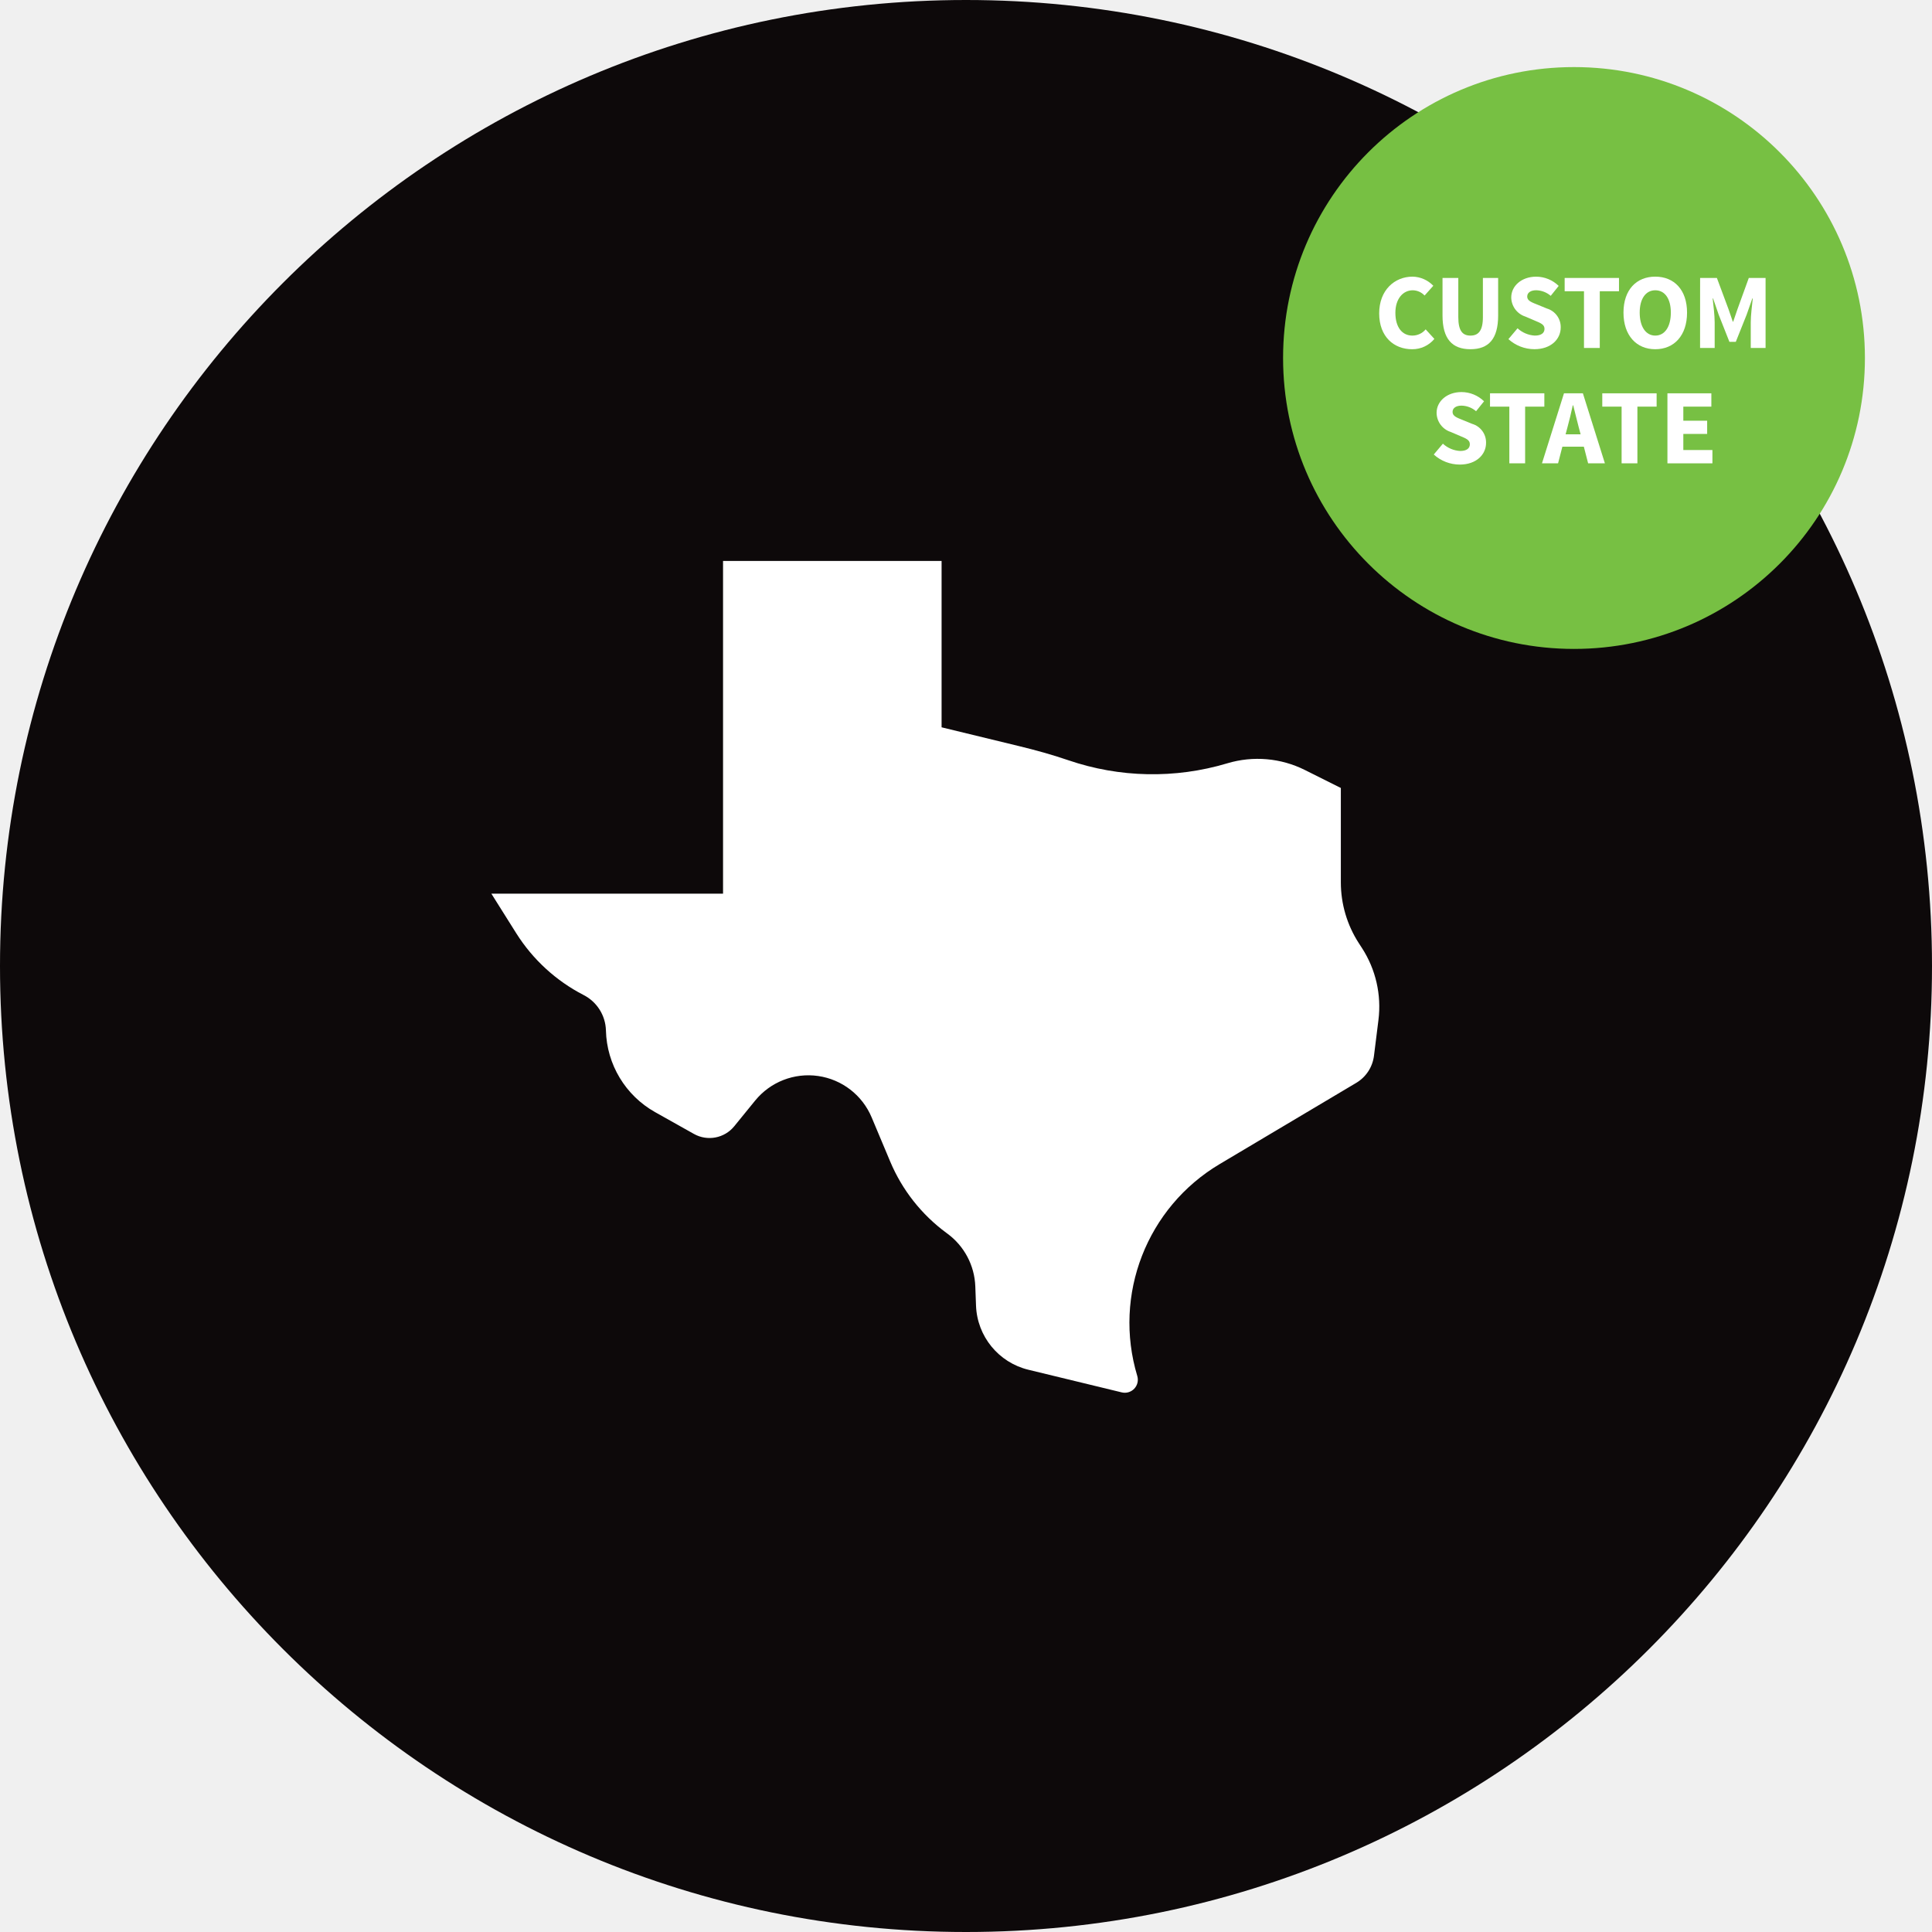
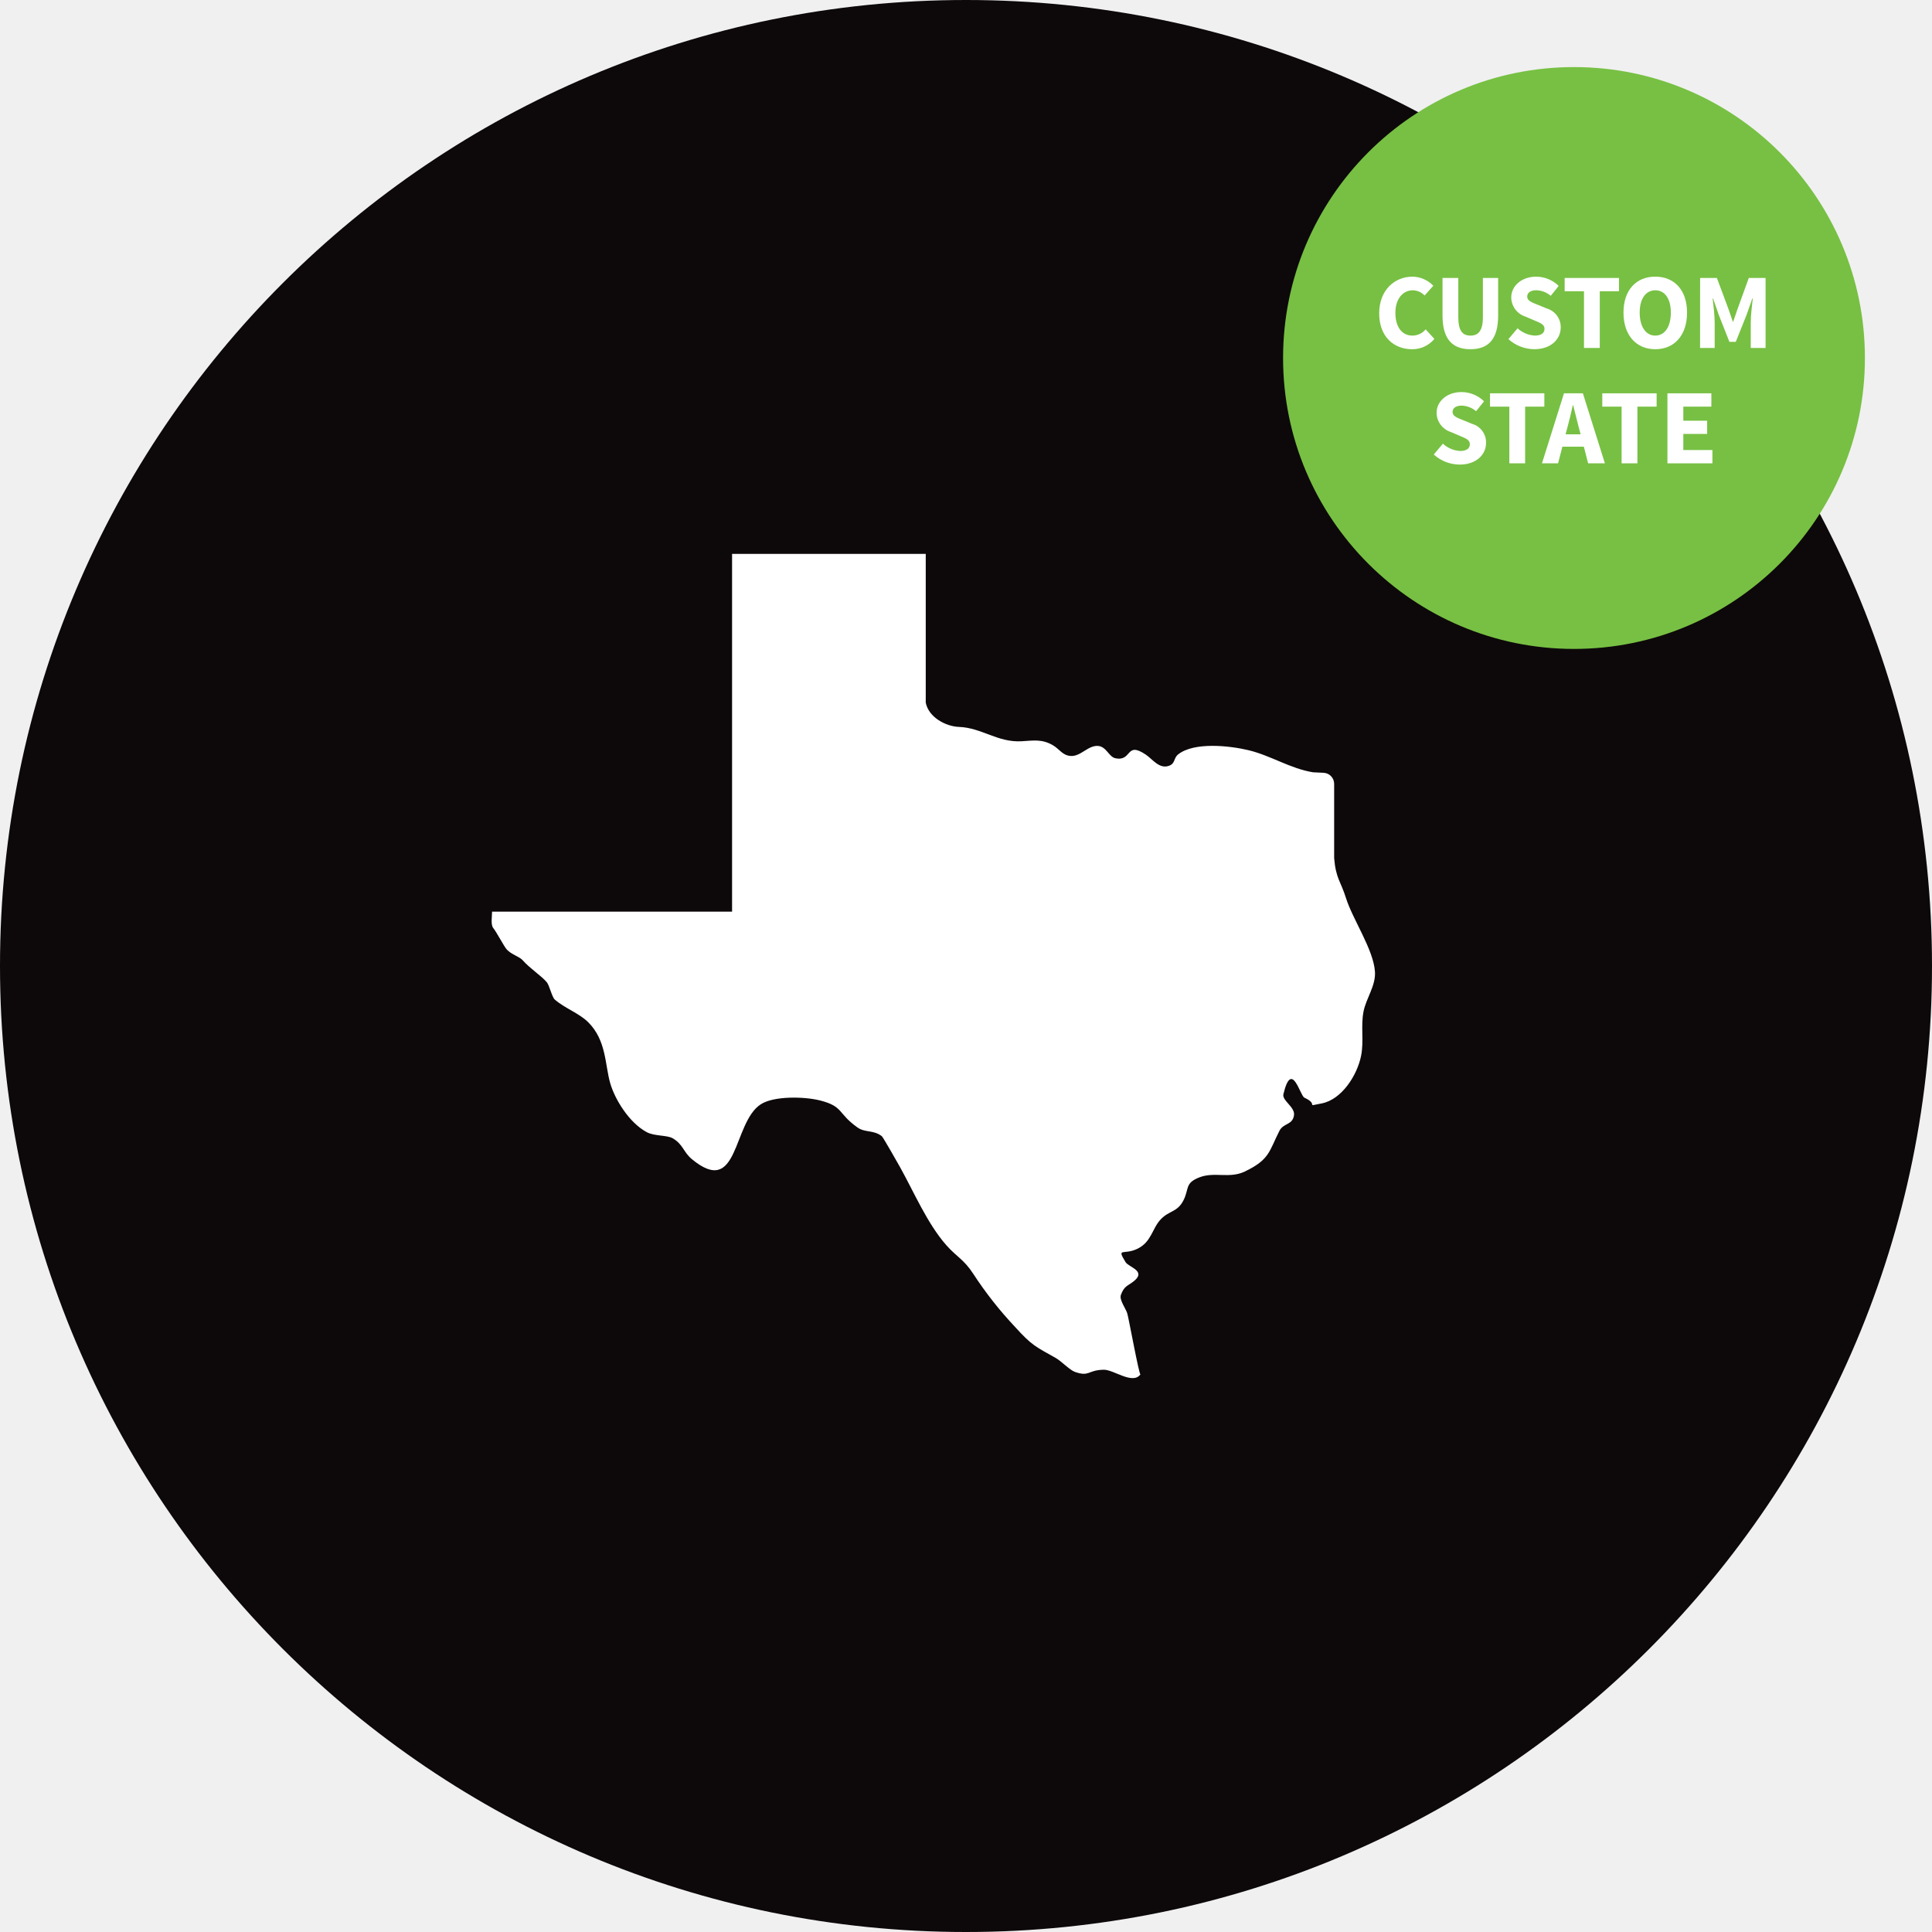
<svg xmlns="http://www.w3.org/2000/svg" width="4in" height="4in" viewBox="0 0 288 288">
  <defs>
    <style>.a{fill:#0d090a;}.b{fill:#fff;}.c{fill:#77c043;}</style>
  </defs>
  <circle class="a" cx="144" cy="144" r="144" />
-   <path class="b" d="M73.248,133.219h34.535v-49.6h32.578v24.8l11.514,2.795c2.481.6,4.945,1.279,7.36,2.107a38.8,38.8,0,0,0,23.678.476l.056-.017a15.744,15.744,0,0,1,11.545,1l5.363,2.681v14.065a16.693,16.693,0,0,0,2.678,9.068l.475.733a16.064,16.064,0,0,1,2.453,10.719l-.667,5.337a5.489,5.489,0,0,1-2.65,4.042l-20.348,12.1a27.519,27.519,0,0,0-12.286,31.591h0a1.94,1.94,0,0,1-2.338,2.439l-13.9-3.371a10.219,10.219,0,0,1-7.8-9.553l-.107-2.879a10.219,10.219,0,0,0-4.158-7.855l-.149-.11a25.426,25.426,0,0,1-8.38-10.639l-2.766-6.585a10.231,10.231,0,0,0-17.366-2.5l-3.116,3.827a4.751,4.751,0,0,1-6.009,1.143l-5.788-3.249a14.369,14.369,0,0,1-7.33-12.179h0A6.112,6.112,0,0,0,87,148.329h0a25.86,25.86,0,0,1-10.037-9.2Z" />
+   <path class="b" d="M195.734,115.124c-3.387-.543-6.305-2.5-9.617-3.292-2.749-.66-8.1-1.279-10.5.631-.7.558-.381,1.354-1.379,1.7-1.434.5-2.439-1-3.419-1.661-3.069-2.083-2.013,1.064-4.561.525-.951-.2-1.334-1.734-2.566-1.831-1.5-.117-2.586,1.6-4.093,1.493-1.244-.087-1.646-1.03-2.691-1.625-1.6-.911-2.851-.671-4.617-.567-3.572.21-5.95-2.014-9.33-2.137-2.028-.074-4.551-1.47-4.962-3.627V82.566H109.129V135.9H73.351c0,.715-.22,1.931.171,2.429.565.719,1.623,2.78,2.032,3.223.682.737,1.891,1.057,2.346,1.576,1.076,1.229,2.819,2.345,3.618,3.3.369.442.772,2.214,1.172,2.565,1.49,1.308,3.626,2.032,4.987,3.383,2.737,2.717,2.489,6.339,3.291,9.11.68,2.348,2.775,5.849,5.44,7.283,1.144.615,3.033.424,3.872.914,1.562.913,1.585,2.053,2.843,3.1,7.061,5.85,6.031-5.4,10.285-8.168,1.948-1.267,6.508-1.165,8.85-.569,3.517.9,2.576,1.905,5.573,4.029,1.124.8,2.38.327,3.625,1.3.189.149,2.6,4.4,2.707,4.6,2.069,3.708,4.079,8.447,6.9,11.639,1.541,1.746,2.61,2.114,3.99,4.228a56.485,56.485,0,0,0,6.278,7.981c2.507,2.768,3.022,2.9,6.05,4.612.842.475,2.084,1.805,2.859,2.074,2.2.764,1.857-.274,4.283-.325,1.5-.032,4.326,2.288,5.487.685-.185.255-1.778-8.511-1.976-9.105-.261-.786-1.214-2.008-.941-2.744.476-1.28.942-1.3,1.772-1.915,2.2-1.634-.6-2.18-1.077-2.958-1.386-2.281-.281-.991,1.777-2,2.11-1.034,2.153-3.008,3.48-4.4,1.246-1.3,2.44-1.039,3.343-2.759.918-1.749.17-2.627,2.438-3.494,2.221-.848,4.452.231,6.718-.85,3.754-1.791,3.629-3.038,5.18-6.075.61-1.194,1.962-.829,2.172-2.332.17-1.22-1.808-2.171-1.581-3.125,1.242-5.23,2.467.207,3.125.514,2.324,1.082-.08,1.38,2.594.856,2.977-.583,5.28-4.18,5.865-7.111.437-2.187-.076-4.421.365-6.615.392-1.951,1.83-3.831,1.7-5.882-.206-3.319-3.326-7.821-4.319-11-.782-2.5-1.512-2.9-1.765-5.955V116.849a1.652,1.652,0,0,0-1.574-1.65Z" />
  <circle class="c" cx="234.633" cy="53.367" r="43.367" />
  <path class="b" d="M210.572,41.239a4.385,4.385,0,0,1,3.089,1.36l-1.3,1.456a2.467,2.467,0,0,0-1.761-.784c-1.457,0-2.593,1.265-2.593,3.361,0,2.146,1.008,3.394,2.529,3.394a2.557,2.557,0,0,0,1.984-.929l1.3,1.425a4.26,4.26,0,0,1-3.313,1.537c-2.705,0-4.914-1.841-4.914-5.347C205.594,43.256,207.883,41.239,210.572,41.239Z" />
  <path class="b" d="M215.034,41.431h2.353v5.843c0,2.049.64,2.753,1.809,2.753s1.857-.7,1.857-2.753V41.431h2.273v5.6c0,3.506-1.425,5.026-4.13,5.026s-4.162-1.521-4.162-5.026Z" />
  <path class="b" d="M226.218,48.938a4.155,4.155,0,0,0,2.561,1.088c.977,0,1.457-.384,1.457-1.009,0-.656-.592-.864-1.5-1.248l-1.345-.576a3.035,3.035,0,0,1-2.113-2.85c0-1.729,1.553-3.1,3.713-3.1a4.83,4.83,0,0,1,3.361,1.376L231.164,44.1a3.423,3.423,0,0,0-2.177-.833c-.8,0-1.329.353-1.329.944,0,.641.688.864,1.6,1.232l1.329.545a2.877,2.877,0,0,1,2.065,2.833c0,1.729-1.44,3.233-3.921,3.233a5.784,5.784,0,0,1-3.874-1.5Z" />
  <path class="b" d="M236.122,43.416h-2.881V41.431h8.1v1.985h-2.865v8.451h-2.353Z" />
  <path class="b" d="M242.01,46.6c0-3.409,1.937-5.361,4.738-5.361,2.817,0,4.738,1.969,4.738,5.361,0,3.41-1.921,5.459-4.738,5.459C243.947,52.06,242.01,50.011,242.01,46.6Zm7.059,0c0-2.08-.9-3.329-2.321-3.329-1.408,0-2.321,1.249-2.321,3.329,0,2.1.913,3.426,2.321,3.426C248.172,50.026,249.069,48.7,249.069,46.6Z" />
  <path class="b" d="M253.433,41.431h2.5l1.745,4.69.625,1.824h.064l.624-1.824,1.7-4.69h2.5V51.867h-2.209V48.042c0-1.024.192-2.545.3-3.554h-.064l-.848,2.417-1.617,4.05H257.8l-1.6-4.05-.833-2.417h-.064c.112,1.009.3,2.529.3,3.554v3.825h-2.177Z" />
  <path class="b" d="M215.09,66.139a4.155,4.155,0,0,0,2.561,1.088c.977,0,1.457-.384,1.457-1.009,0-.656-.592-.864-1.5-1.248l-1.345-.576a3.035,3.035,0,0,1-2.113-2.85c0-1.729,1.553-3.1,3.713-3.1a4.83,4.83,0,0,1,3.361,1.376L220.036,61.3a3.423,3.423,0,0,0-2.177-.833c-.8,0-1.329.353-1.329.944,0,.641.688.864,1.6,1.232l1.329.545a2.877,2.877,0,0,1,2.065,2.833c0,1.729-1.44,3.233-3.921,3.233a5.784,5.784,0,0,1-3.874-1.5Z" />
  <path class="b" d="M224.994,60.616h-2.881V58.631h8.1v1.985h-2.865v8.451h-2.353Z" />
  <path class="b" d="M236.1,66.586h-3.2l-.64,2.481h-2.4l3.281-10.437h2.817l3.281,10.437h-2.5Zm-.48-1.84-.256-.961c-.288-1.04-.56-2.272-.848-3.361h-.064c-.24,1.1-.528,2.321-.816,3.361l-.256.961Z" />
  <path class="b" d="M241.73,60.616h-2.881V58.631h8.1v1.985h-2.865v8.451H241.73Z" />
  <path class="b" d="M248.561,58.631h6.547v1.985H250.93v2.1h3.553v1.969H250.93v2.4h4.338v1.984h-6.707Z" />
</svg>
